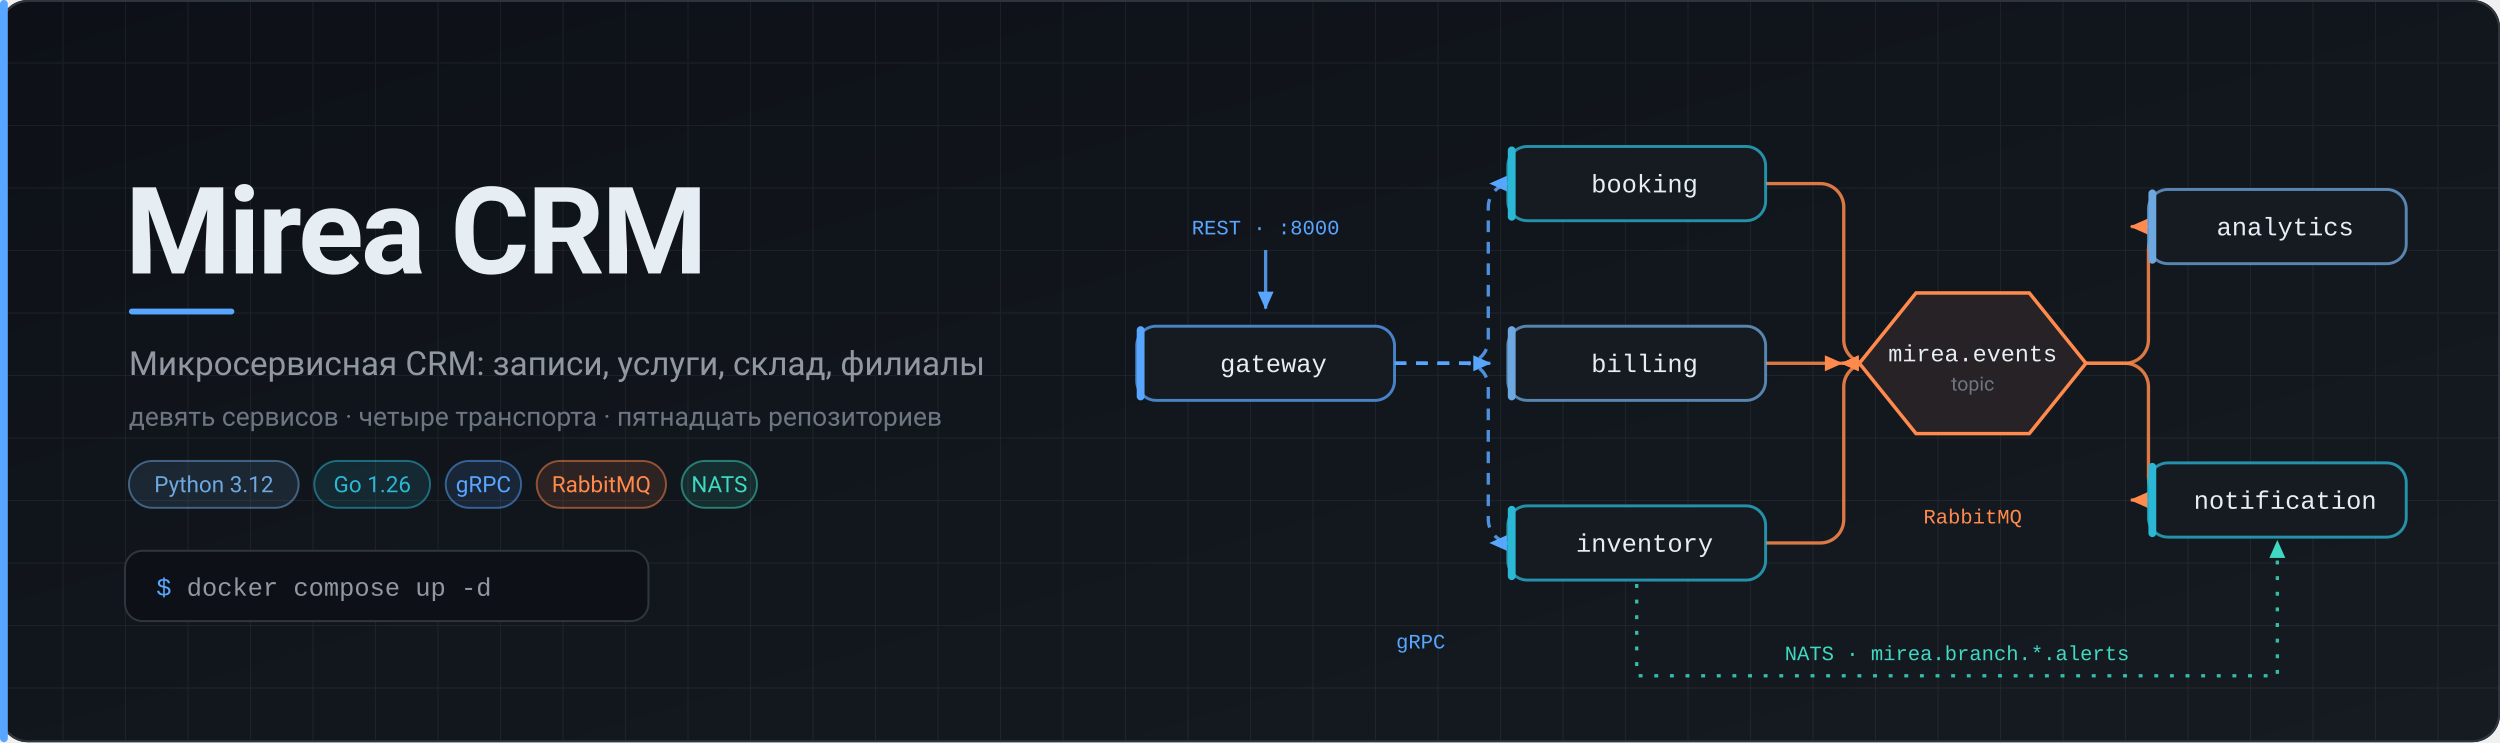
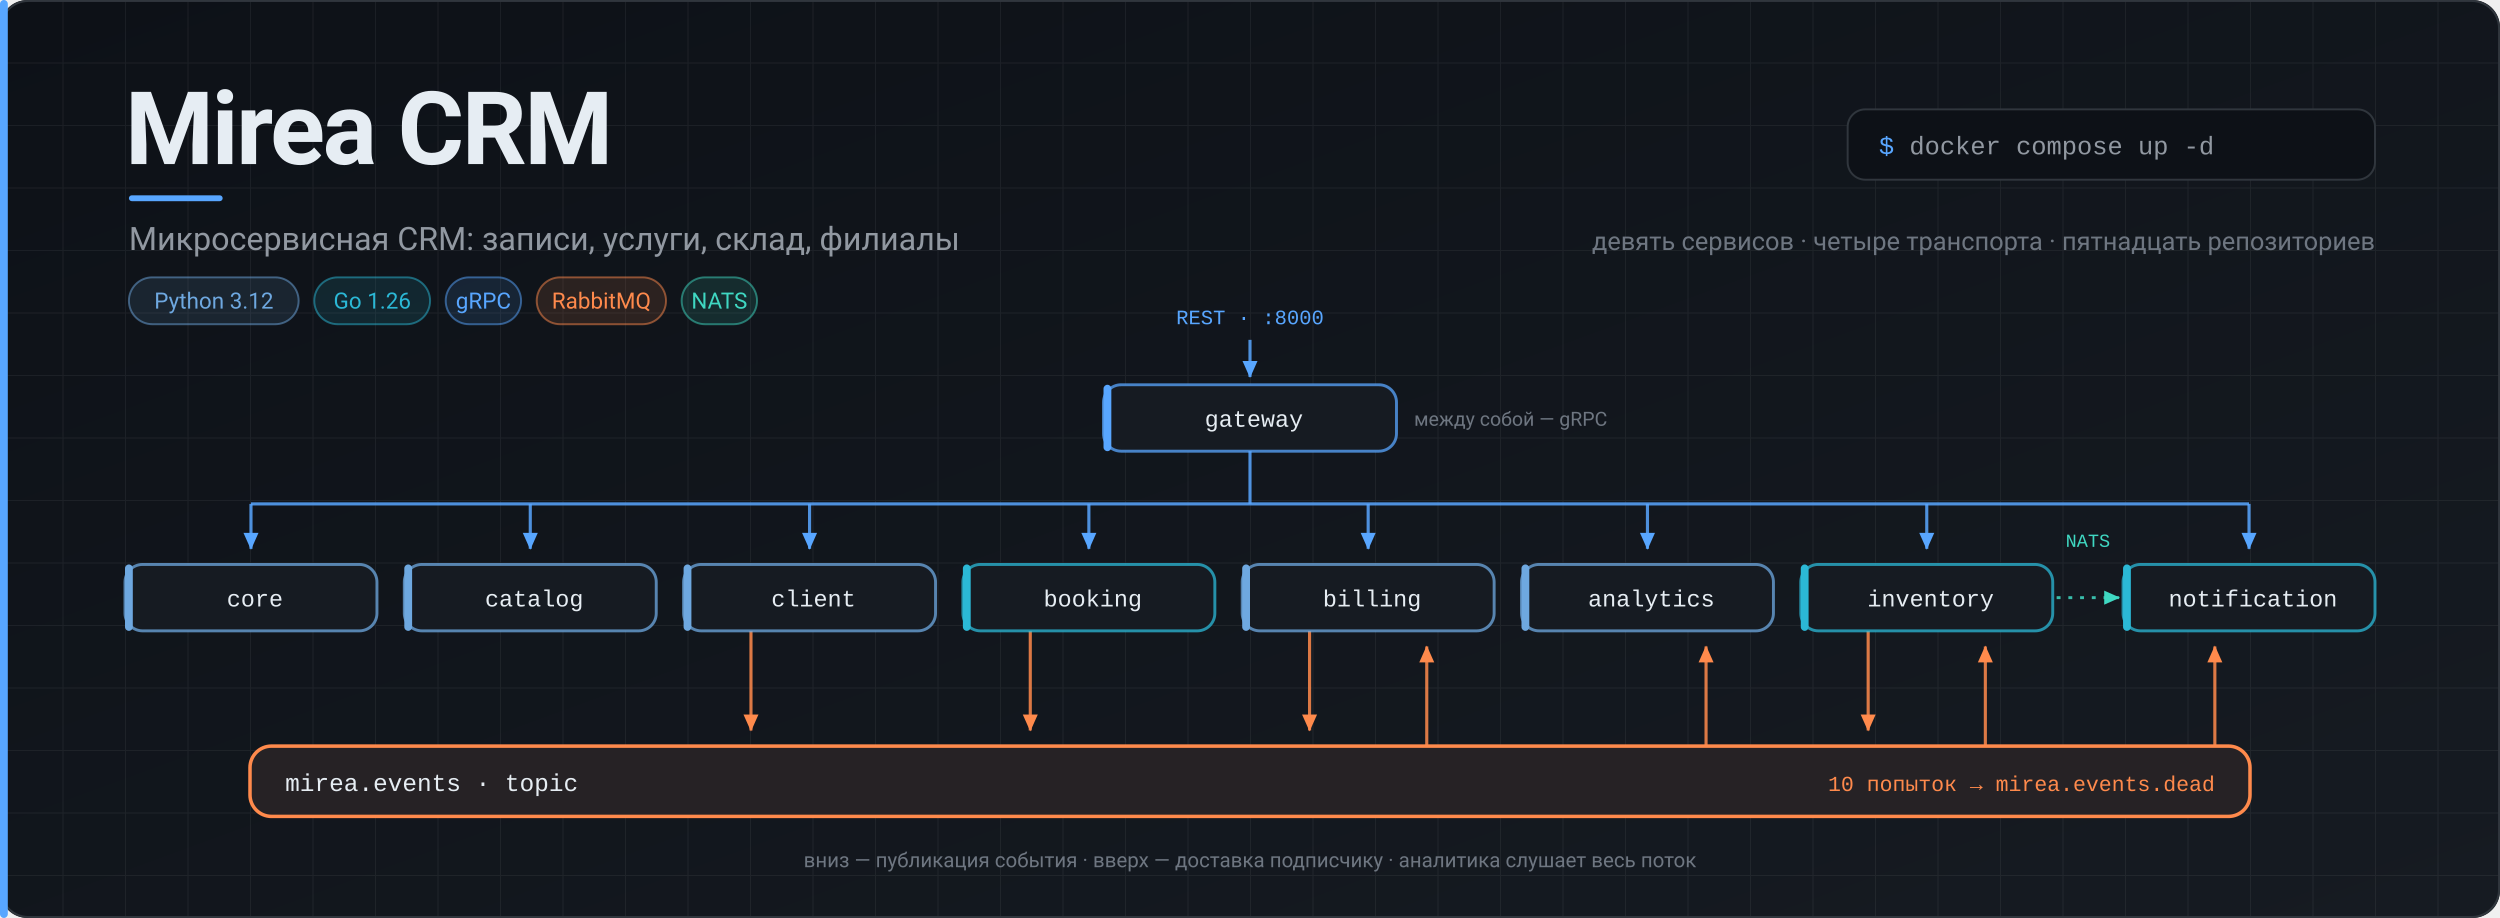
- <svg xmlns="http://www.w3.org/2000/svg" viewBox="0 0 1280 380" width="1280" height="380" role="img" aria-label="Mirea CRM — микросервисная CRM: записи, услуги, склад, филиалы">
+ <svg xmlns="http://www.w3.org/2000/svg" viewBox="0 0 1280 470" width="1280" height="470" role="img" aria-label="Mirea CRM — девять микросервисов, шлюз, шина событий и NATS">
  <defs>
    <linearGradient id="bg" x1="0" y1="0" x2="1" y2="1">
      <stop offset="0%" stop-color="#0d1117" />
      <stop offset="100%" stop-color="#161b22" />
    </linearGradient>
    <pattern id="grid" width="32" height="32" patternUnits="userSpaceOnUse">
      <path d="M 32 0 L 0 0 0 32" fill="none" stroke="#ffffff" stroke-opacity="0.055" stroke-width="1" />
    </pattern>
    <marker id="arrow-accent" viewBox="0 0 10 10" refX="8.5" refY="5" markerWidth="6" markerHeight="6" orient="auto-start-reverse">
      <path d="M 0 1 L 9 5 L 0 9 z" fill="#58a6ff" />
    </marker>
    <marker id="arrow-rabbit" viewBox="0 0 10 10" refX="8.5" refY="5" markerWidth="6" markerHeight="6" orient="auto-start-reverse">
      <path d="M 0 1 L 9 5 L 0 9 z" fill="#ff8a4c" />
    </marker>
    <marker id="arrow-nats" viewBox="0 0 10 10" refX="8.5" refY="5" markerWidth="6" markerHeight="6" orient="auto-start-reverse">
      <path d="M 0 1 L 9 5 L 0 9 z" fill="#3fd8c2" />
    </marker>
  </defs>
-   <rect width="1280" height="380" rx="14" fill="url(#bg)" />
-   <rect width="1280" height="380" rx="14" fill="url(#grid)" />
-   <rect x="0.5" y="0.5" width="1279" height="379" rx="14" fill="none" stroke="#30363d" />
-   <rect x="0" y="0" width="4" height="380" rx="2" fill="#58a6ff" />
-   <text x="64" y="140" font-family="ui-sans-serif,-apple-system,BlinkMacSystemFont,'Segoe UI',Roboto,'Helvetica Neue',Arial,'Noto Sans',sans-serif" font-size="62" font-weight="700" letter-spacing="-1.4" fill="#e6edf3">Mirea CRM</text>
-   <rect x="66" y="158" width="54" height="3" rx="1.5" fill="#58a6ff" />
-   <text x="66" y="192" font-family="ui-sans-serif,-apple-system,BlinkMacSystemFont,'Segoe UI',Roboto,'Helvetica Neue',Arial,'Noto Sans',sans-serif" font-size="17" fill="#9198a1">Микросервисная CRM: записи, услуги, склад, филиалы</text>
-   <text x="66" y="218" font-family="ui-sans-serif,-apple-system,BlinkMacSystemFont,'Segoe UI',Roboto,'Helvetica Neue',Arial,'Noto Sans',sans-serif" font-size="13.5" fill="#6e7681">девять сервисов · четыре транспорта · пятнадцать репозиториев</text>
-   <g>
-     <rect x="66.0" y="236" width="86.9" height="24" rx="12" fill="#6ea8e0" fill-opacity="0.12" stroke="#6ea8e0" stroke-opacity="0.5" />
-     <text x="109.5" y="252" font-family="ui-sans-serif,-apple-system,BlinkMacSystemFont,'Segoe UI',Roboto,'Helvetica Neue',Arial,'Noto Sans',sans-serif" font-size="11.5" fill="#6ea8e0" text-anchor="middle">Python 3.12</text>
-   </g>
-   <g>
-     <rect x="160.9" y="236" width="59.3" height="24" rx="12" fill="#2bb8d6" fill-opacity="0.12" stroke="#2bb8d6" stroke-opacity="0.5" />
-     <text x="190.6" y="252" font-family="ui-sans-serif,-apple-system,BlinkMacSystemFont,'Segoe UI',Roboto,'Helvetica Neue',Arial,'Noto Sans',sans-serif" font-size="11.5" fill="#2bb8d6" text-anchor="middle">Go 1.26</text>
-   </g>
-   <g>
-     <rect x="228.2" y="236" width="38.6" height="24" rx="12" fill="#58a6ff" fill-opacity="0.12" stroke="#58a6ff" stroke-opacity="0.5" />
-     <text x="247.5" y="252" font-family="ui-sans-serif,-apple-system,BlinkMacSystemFont,'Segoe UI',Roboto,'Helvetica Neue',Arial,'Noto Sans',sans-serif" font-size="11.5" fill="#58a6ff" text-anchor="middle">gRPC</text>
-   </g>
-   <g>
-     <rect x="274.8" y="236" width="66.2" height="24" rx="12" fill="#ff8a4c" fill-opacity="0.12" stroke="#ff8a4c" stroke-opacity="0.5" />
-     <text x="307.9" y="252" font-family="ui-sans-serif,-apple-system,BlinkMacSystemFont,'Segoe UI',Roboto,'Helvetica Neue',Arial,'Noto Sans',sans-serif" font-size="11.5" fill="#ff8a4c" text-anchor="middle">RabbitMQ</text>
-   </g>
-   <g>
-     <rect x="349.0" y="236" width="38.6" height="24" rx="12" fill="#3fd8c2" fill-opacity="0.12" stroke="#3fd8c2" stroke-opacity="0.5" />
-     <text x="368.3" y="252" font-family="ui-sans-serif,-apple-system,BlinkMacSystemFont,'Segoe UI',Roboto,'Helvetica Neue',Arial,'Noto Sans',sans-serif" font-size="11.5" fill="#3fd8c2" text-anchor="middle">NATS</text>
-   </g>
-   <g>
-     <rect x="64" y="282" width="268" height="36" rx="9" fill="#0d1117" stroke="#30363d" />
-     <text x="80" y="305" font-family="ui-monospace,SFMono-Regular,'SF Mono',Menlo,Consolas,'Liberation Mono',monospace" font-size="13" fill="#9198a1">
+   <rect width="1280" height="470" rx="14" fill="url(#bg)" />
+   <rect width="1280" height="470" rx="14" fill="url(#grid)" />
+   <rect x="0.5" y="0.5" width="1279" height="469" rx="14" fill="none" stroke="#30363d" />
+   <rect x="0" y="0" width="4" height="470" rx="2" fill="#58a6ff" />
+   <text x="64" y="84" font-family="ui-sans-serif,-apple-system,BlinkMacSystemFont,'Segoe UI',Roboto,'Helvetica Neue',Arial,'Noto Sans',sans-serif" font-size="52" font-weight="700" letter-spacing="-1.2" fill="#e6edf3">Mirea CRM</text>
+   <rect x="66" y="100" width="48" height="3" rx="1.5" fill="#58a6ff" />
+   <text x="66" y="128" font-family="ui-sans-serif,-apple-system,BlinkMacSystemFont,'Segoe UI',Roboto,'Helvetica Neue',Arial,'Noto Sans',sans-serif" font-size="16.5" fill="#9198a1">Микросервисная CRM: записи, услуги, склад, филиалы</text>
+   <g>
+     <rect x="66.0" y="142" width="86.9" height="24" rx="12" fill="#6ea8e0" fill-opacity="0.12" stroke="#6ea8e0" stroke-opacity="0.5" />
+     <text x="109.5" y="158" font-family="ui-sans-serif,-apple-system,BlinkMacSystemFont,'Segoe UI',Roboto,'Helvetica Neue',Arial,'Noto Sans',sans-serif" font-size="11.5" fill="#6ea8e0" text-anchor="middle">Python 3.12</text>
+   </g>
+   <g>
+     <rect x="160.9" y="142" width="59.3" height="24" rx="12" fill="#2bb8d6" fill-opacity="0.12" stroke="#2bb8d6" stroke-opacity="0.5" />
+     <text x="190.6" y="158" font-family="ui-sans-serif,-apple-system,BlinkMacSystemFont,'Segoe UI',Roboto,'Helvetica Neue',Arial,'Noto Sans',sans-serif" font-size="11.5" fill="#2bb8d6" text-anchor="middle">Go 1.26</text>
+   </g>
+   <g>
+     <rect x="228.2" y="142" width="38.6" height="24" rx="12" fill="#58a6ff" fill-opacity="0.12" stroke="#58a6ff" stroke-opacity="0.5" />
+     <text x="247.5" y="158" font-family="ui-sans-serif,-apple-system,BlinkMacSystemFont,'Segoe UI',Roboto,'Helvetica Neue',Arial,'Noto Sans',sans-serif" font-size="11.5" fill="#58a6ff" text-anchor="middle">gRPC</text>
+   </g>
+   <g>
+     <rect x="274.8" y="142" width="66.2" height="24" rx="12" fill="#ff8a4c" fill-opacity="0.12" stroke="#ff8a4c" stroke-opacity="0.5" />
+     <text x="307.9" y="158" font-family="ui-sans-serif,-apple-system,BlinkMacSystemFont,'Segoe UI',Roboto,'Helvetica Neue',Arial,'Noto Sans',sans-serif" font-size="11.5" fill="#ff8a4c" text-anchor="middle">RabbitMQ</text>
+   </g>
+   <g>
+     <rect x="349.0" y="142" width="38.6" height="24" rx="12" fill="#3fd8c2" fill-opacity="0.12" stroke="#3fd8c2" stroke-opacity="0.5" />
+     <text x="368.3" y="158" font-family="ui-sans-serif,-apple-system,BlinkMacSystemFont,'Segoe UI',Roboto,'Helvetica Neue',Arial,'Noto Sans',sans-serif" font-size="11.5" fill="#3fd8c2" text-anchor="middle">NATS</text>
+   </g>
+   <g>
+     <rect x="946" y="56" width="270" height="36" rx="9" fill="#0d1117" stroke="#30363d" />
+     <text x="962" y="79" font-family="ui-monospace,SFMono-Regular,'SF Mono',Menlo,Consolas,'Liberation Mono',monospace" font-size="13" fill="#9198a1">
      <tspan fill="#58a6ff">$</tspan> docker compose up -d</text>
  </g>
-   <path d="M 648 128 L 648 158" fill="none" stroke="#58a6ff" stroke-opacity="0.85" stroke-width="1.7" marker-end="url(#arrow-accent)" />
-   <circle r="3.4" fill="#58a6ff" opacity="0">
-     <animateMotion path="M 648 128 L 648 158" dur="1.8s" begin="0s" repeatCount="indefinite" />
+   <text x="1216" y="128" font-family="ui-sans-serif,-apple-system,BlinkMacSystemFont,'Segoe UI',Roboto,'Helvetica Neue',Arial,'Noto Sans',sans-serif" font-size="13" fill="#6e7681" text-anchor="end">девять сервисов · четыре транспорта · пятнадцать репозиториев</text>
+   <path d="M 640 174 L 640 193" fill="none" stroke="#58a6ff" stroke-opacity="0.85" stroke-width="1.6" marker-end="url(#arrow-accent)" />
+   <circle r="3.2" fill="#58a6ff" opacity="0">
+     <animateMotion path="M 640 174 L 640 193" dur="1.8s" begin="0s" repeatCount="indefinite" />
    <animate attributeName="opacity" values="0;1;1;0" keyTimes="0;0.1;0.9;1" dur="1.8s" begin="0s" repeatCount="indefinite" />
  </circle>
-   <circle r="3.4" fill="#58a6ff" opacity="0">
-     <animateMotion path="M 648 128 L 648 158" dur="1.8s" begin="1.2s" repeatCount="indefinite" />
+   <circle r="3.2" fill="#58a6ff" opacity="0">
+     <animateMotion path="M 640 174 L 640 193" dur="1.8s" begin="1.2s" repeatCount="indefinite" />
    <animate attributeName="opacity" values="0;1;1;0" keyTimes="0;0.1;0.9;1" dur="1.8s" begin="1.2s" repeatCount="indefinite" />
  </circle>
-   <text x="648" y="120" font-family="ui-monospace,SFMono-Regular,'SF Mono',Menlo,Consolas,'Liberation Mono',monospace" font-size="10.5" fill="#58a6ff" text-anchor="middle">REST · :8000</text>
-   <path d="M 714.0 186 L 750 186 A 12 12 0 0 0 762 174 L 762 106 A 12 12 0 0 1 774 94 L 763.0 94" fill="none" stroke="#58a6ff" stroke-opacity="0.85" stroke-width="1.7" stroke-dasharray="6 5" marker-end="url(#arrow-accent)" />
-   <circle r="3.4" fill="#58a6ff" opacity="0">
-     <animateMotion path="M 714.0 186 L 750 186 A 12 12 0 0 0 762 174 L 762 106 A 12 12 0 0 1 774 94 L 763.0 94" dur="2.6s" begin="0.4s" repeatCount="indefinite" />
-     <animate attributeName="opacity" values="0;1;1;0" keyTimes="0;0.1;0.9;1" dur="2.6s" begin="0.4s" repeatCount="indefinite" />
-   </circle>
-   <path d="M 714.0 186 L 763.0 186" fill="none" stroke="#58a6ff" stroke-opacity="0.85" stroke-width="1.7" stroke-dasharray="6 5" marker-end="url(#arrow-accent)" />
-   <circle r="3.4" fill="#58a6ff" opacity="0">
-     <animateMotion path="M 714.0 186 L 763.0 186" dur="2.6s" begin="1.2s" repeatCount="indefinite" />
-     <animate attributeName="opacity" values="0;1;1;0" keyTimes="0;0.1;0.9;1" dur="2.6s" begin="1.2s" repeatCount="indefinite" />
-   </circle>
-   <path d="M 714.0 186 L 750 186 A 12 12 0 0 1 762 198 L 762 266 A 12 12 0 0 0 774 278 L 763.0 278" fill="none" stroke="#58a6ff" stroke-opacity="0.85" stroke-width="1.7" stroke-dasharray="6 5" marker-end="url(#arrow-accent)" />
-   <circle r="3.4" fill="#58a6ff" opacity="0">
-     <animateMotion path="M 714.0 186 L 750 186 A 12 12 0 0 1 762 198 L 762 266 A 12 12 0 0 0 774 278 L 763.0 278" dur="2.6s" begin="2.0s" repeatCount="indefinite" />
-     <animate attributeName="opacity" values="0;1;1;0" keyTimes="0;0.1;0.9;1" dur="2.6s" begin="2.0s" repeatCount="indefinite" />
-   </circle>
-   <text x="740" y="332" font-family="ui-monospace,SFMono-Regular,'SF Mono',Menlo,Consolas,'Liberation Mono',monospace" font-size="10.5" fill="#58a6ff" text-anchor="end">gRPC</text>
-   <path d="M 904.0 94 L 932 94 A 12 12 0 0 1 944 106 L 944 174 A 12 12 0 0 0 956 186 L 943 186" fill="none" stroke="#ff8a4c" stroke-opacity="0.85" stroke-width="1.7" marker-end="url(#arrow-rabbit)" />
-   <circle r="3.4" fill="#ff8a4c" opacity="0">
-     <animateMotion path="M 904.0 94 L 932 94 A 12 12 0 0 1 944 106 L 944 174 A 12 12 0 0 0 956 186 L 943 186" dur="2.4s" begin="0.2s" repeatCount="indefinite" />
+   <text x="640" y="166" font-family="ui-monospace,SFMono-Regular,'SF Mono',Menlo,Consolas,'Liberation Mono',monospace" font-size="10.5" fill="#58a6ff" text-anchor="middle">REST · :8000</text>
+   <g>
+     <rect x="565.0" y="197.0" width="150" height="34" rx="9" fill="#161b22" stroke="#58a6ff" stroke-opacity="0.75" stroke-width="1.5" />
+     <rect x="565.0" y="197.0" width="4" height="34" rx="2" fill="#58a6ff" />
+     <text x="642.0" y="218.5" font-family="ui-monospace,SFMono-Regular,'SF Mono',Menlo,Consolas,'Liberation Mono',monospace" font-size="12" fill="#e6edf3" text-anchor="middle">gateway</text>
+   </g>
+   <text x="724" y="218" font-family="ui-sans-serif,-apple-system,BlinkMacSystemFont,'Segoe UI',Roboto,'Helvetica Neue',Arial,'Noto Sans',sans-serif" font-size="10" fill="#6e7681" text-anchor="start">между собой — gRPC</text>
+   <path d="M 640 231 L 640 258" fill="none" stroke="#58a6ff" stroke-opacity="0.85" stroke-width="1.6" />
+   <path d="M 128.5 258 L 1151.5 258" fill="none" stroke="#58a6ff" stroke-opacity="0.85" stroke-width="1.6" />
+   <path d="M 128.5 258 L 128.5 281.0" fill="none" stroke="#58a6ff" stroke-opacity="0.85" stroke-width="1.6" marker-end="url(#arrow-accent)" />
+   <circle r="3.2" fill="#58a6ff" opacity="0">
+     <animateMotion path="M 128.5 258 L 128.5 281.0" dur="2.4s" begin="0.2s" repeatCount="indefinite" />
    <animate attributeName="opacity" values="0;1;1;0" keyTimes="0;0.1;0.9;1" dur="2.4s" begin="0.2s" repeatCount="indefinite" />
  </circle>
-   <path d="M 904.0 186 L 943 186" fill="none" stroke="#ff8a4c" stroke-opacity="0.85" stroke-width="1.7" marker-end="url(#arrow-rabbit)" />
-   <circle r="3.4" fill="#ff8a4c" opacity="0">
-     <animateMotion path="M 904.0 186 L 943 186" dur="2.4s" begin="0.9s" repeatCount="indefinite" />
+   <path d="M 271.5 258 L 271.5 281.0" fill="none" stroke="#58a6ff" stroke-opacity="0.85" stroke-width="1.6" marker-end="url(#arrow-accent)" />
+   <circle r="3.2" fill="#58a6ff" opacity="0">
+     <animateMotion path="M 271.5 258 L 271.5 281.0" dur="2.4s" begin="0.55s" repeatCount="indefinite" />
+     <animate attributeName="opacity" values="0;1;1;0" keyTimes="0;0.1;0.9;1" dur="2.4s" begin="0.55s" repeatCount="indefinite" />
+   </circle>
+   <path d="M 414.5 258 L 414.5 281.0" fill="none" stroke="#58a6ff" stroke-opacity="0.85" stroke-width="1.6" marker-end="url(#arrow-accent)" />
+   <circle r="3.2" fill="#58a6ff" opacity="0">
+     <animateMotion path="M 414.5 258 L 414.5 281.0" dur="2.4s" begin="0.9s" repeatCount="indefinite" />
    <animate attributeName="opacity" values="0;1;1;0" keyTimes="0;0.1;0.9;1" dur="2.4s" begin="0.9s" repeatCount="indefinite" />
  </circle>
-   <path d="M 904.0 278 L 932 278 A 12 12 0 0 0 944 266 L 944 198 A 12 12 0 0 1 956 186 L 943 186" fill="none" stroke="#ff8a4c" stroke-opacity="0.85" stroke-width="1.7" marker-end="url(#arrow-rabbit)" />
-   <circle r="3.4" fill="#ff8a4c" opacity="0">
-     <animateMotion path="M 904.0 278 L 932 278 A 12 12 0 0 0 944 266 L 944 198 A 12 12 0 0 1 956 186 L 943 186" dur="2.4s" begin="1.6s" repeatCount="indefinite" />
+   <path d="M 557.5 258 L 557.5 281.0" fill="none" stroke="#58a6ff" stroke-opacity="0.85" stroke-width="1.6" marker-end="url(#arrow-accent)" />
+   <circle r="3.2" fill="#58a6ff" opacity="0">
+     <animateMotion path="M 557.5 258 L 557.5 281.0" dur="2.4s" begin="1.25s" repeatCount="indefinite" />
+     <animate attributeName="opacity" values="0;1;1;0" keyTimes="0;0.1;0.9;1" dur="2.4s" begin="1.25s" repeatCount="indefinite" />
+   </circle>
+   <path d="M 700.5 258 L 700.5 281.0" fill="none" stroke="#58a6ff" stroke-opacity="0.85" stroke-width="1.6" marker-end="url(#arrow-accent)" />
+   <circle r="3.2" fill="#58a6ff" opacity="0">
+     <animateMotion path="M 700.5 258 L 700.5 281.0" dur="2.4s" begin="1.6s" repeatCount="indefinite" />
    <animate attributeName="opacity" values="0;1;1;0" keyTimes="0;0.1;0.9;1" dur="2.4s" begin="1.6s" repeatCount="indefinite" />
  </circle>
-   <path d="M 1068 186 L 1088 186 A 12 12 0 0 0 1100 174 L 1100 128 A 12 12 0 0 1 1112 116 L 1091.0 116" fill="none" stroke="#ff8a4c" stroke-opacity="0.85" stroke-width="1.7" marker-end="url(#arrow-rabbit)" />
-   <circle r="3.4" fill="#ff8a4c" opacity="0">
-     <animateMotion path="M 1068 186 L 1088 186 A 12 12 0 0 0 1100 174 L 1100 128 A 12 12 0 0 1 1112 116 L 1091.0 116" dur="2.4s" begin="0.8s" repeatCount="indefinite" />
-     <animate attributeName="opacity" values="0;1;1;0" keyTimes="0;0.1;0.9;1" dur="2.4s" begin="0.8s" repeatCount="indefinite" />
-   </circle>
-   <path d="M 1068 186 L 1088 186 A 12 12 0 0 1 1100 198 L 1100 244 A 12 12 0 0 0 1112 256 L 1091.0 256" fill="none" stroke="#ff8a4c" stroke-opacity="0.85" stroke-width="1.7" marker-end="url(#arrow-rabbit)" />
-   <circle r="3.4" fill="#ff8a4c" opacity="0">
-     <animateMotion path="M 1068 186 L 1088 186 A 12 12 0 0 1 1100 198 L 1100 244 A 12 12 0 0 0 1112 256 L 1091.0 256" dur="2.4s" begin="1.5s" repeatCount="indefinite" />
-     <animate attributeName="opacity" values="0;1;1;0" keyTimes="0;0.1;0.9;1" dur="2.4s" begin="1.5s" repeatCount="indefinite" />
-   </circle>
-   <text x="1010" y="268" font-family="ui-monospace,SFMono-Regular,'SF Mono',Menlo,Consolas,'Liberation Mono',monospace" font-size="10.5" fill="#ff8a4c" text-anchor="middle">RabbitMQ</text>
-   <path d="M 838 299 L 838 346 L 1166 346 L 1166 277" fill="none" stroke="#3fd8c2" stroke-opacity="0.85" stroke-width="1.7" stroke-dasharray="2 6" marker-end="url(#arrow-nats)" />
-   <circle r="3.4" fill="#3fd8c2" opacity="0">
-     <animateMotion path="M 838 299 L 838 346 L 1166 346 L 1166 277" dur="3.2s" begin="0.5s" repeatCount="indefinite" />
-     <animate attributeName="opacity" values="0;1;1;0" keyTimes="0;0.1;0.9;1" dur="3.2s" begin="0.5s" repeatCount="indefinite" />
-   </circle>
-   <text x="1002" y="338" font-family="ui-monospace,SFMono-Regular,'SF Mono',Menlo,Consolas,'Liberation Mono',monospace" font-size="10.5" fill="#3fd8c2" text-anchor="middle">NATS · mirea.branch.*.alerts</text>
-   <g>
-     <polygon points="981.0,150.0 1039.0,150.0 1068.0,186.0 1039.0,222.0 981.0,222.0 952.0,186.0" fill="#161b22" stroke="#ff8a4c" stroke-width="1.8" />
-     <polygon points="981.0,150.0 1039.0,150.0 1068.0,186.0 1039.0,222.0 981.0,222.0 952.0,186.0" fill="#ff8a4c" opacity="0.07">
-       <animate attributeName="opacity" values="0.05;0.18;0.05" dur="3.4s" repeatCount="indefinite" />
-     </polygon>
-     <text x="1010" y="185" font-family="ui-monospace,SFMono-Regular,'SF Mono',Menlo,Consolas,'Liberation Mono',monospace" font-size="12" fill="#e6edf3" text-anchor="middle">mirea.events</text>
-     <text x="1010" y="200" font-family="ui-sans-serif,-apple-system,BlinkMacSystemFont,'Segoe UI',Roboto,'Helvetica Neue',Arial,'Noto Sans',sans-serif" font-size="10" fill="#6e7681" text-anchor="middle">topic</text>
-   </g>
-   <g>
-     <rect x="582.0" y="167.0" width="132" height="38" rx="10" fill="#161b22" stroke="#58a6ff" stroke-opacity="0.75" stroke-width="1.5" />
-     <rect x="582.0" y="167.0" width="4" height="38" rx="2" fill="#58a6ff" />
-     <text x="652" y="190.5" font-family="ui-monospace,SFMono-Regular,'SF Mono',Menlo,Consolas,'Liberation Mono',monospace" font-size="13" fill="#e6edf3" text-anchor="middle">gateway</text>
-   </g>
-   <g>
-     <rect x="772.0" y="75.0" width="132" height="38" rx="10" fill="#161b22" stroke="#2bb8d6" stroke-opacity="0.75" stroke-width="1.5" />
-     <rect x="772.0" y="75.0" width="4" height="38" rx="2" fill="#2bb8d6" />
-     <text x="842" y="98.5" font-family="ui-monospace,SFMono-Regular,'SF Mono',Menlo,Consolas,'Liberation Mono',monospace" font-size="13" fill="#e6edf3" text-anchor="middle">booking</text>
-   </g>
-   <g>
-     <rect x="772.0" y="167.0" width="132" height="38" rx="10" fill="#161b22" stroke="#6ea8e0" stroke-opacity="0.75" stroke-width="1.5" />
-     <rect x="772.0" y="167.0" width="4" height="38" rx="2" fill="#6ea8e0" />
-     <text x="842" y="190.5" font-family="ui-monospace,SFMono-Regular,'SF Mono',Menlo,Consolas,'Liberation Mono',monospace" font-size="13" fill="#e6edf3" text-anchor="middle">billing</text>
-   </g>
-   <g>
-     <rect x="772.0" y="259.0" width="132" height="38" rx="10" fill="#161b22" stroke="#2bb8d6" stroke-opacity="0.75" stroke-width="1.5" />
-     <rect x="772.0" y="259.0" width="4" height="38" rx="2" fill="#2bb8d6" />
-     <text x="842" y="282.5" font-family="ui-monospace,SFMono-Regular,'SF Mono',Menlo,Consolas,'Liberation Mono',monospace" font-size="13" fill="#e6edf3" text-anchor="middle">inventory</text>
-   </g>
-   <g>
-     <rect x="1100.0" y="97.0" width="132" height="38" rx="10" fill="#161b22" stroke="#6ea8e0" stroke-opacity="0.75" stroke-width="1.5" />
-     <rect x="1100.0" y="97.0" width="4" height="38" rx="2" fill="#6ea8e0" />
-     <text x="1170" y="120.5" font-family="ui-monospace,SFMono-Regular,'SF Mono',Menlo,Consolas,'Liberation Mono',monospace" font-size="13" fill="#e6edf3" text-anchor="middle">analytics</text>
-   </g>
-   <g>
-     <rect x="1100.0" y="237.0" width="132" height="38" rx="10" fill="#161b22" stroke="#2bb8d6" stroke-opacity="0.75" stroke-width="1.5" />
-     <rect x="1100.0" y="237.0" width="4" height="38" rx="2" fill="#2bb8d6" />
-     <text x="1170" y="260.5" font-family="ui-monospace,SFMono-Regular,'SF Mono',Menlo,Consolas,'Liberation Mono',monospace" font-size="13" fill="#e6edf3" text-anchor="middle">notification</text>
+   <path d="M 843.5 258 L 843.5 281.0" fill="none" stroke="#58a6ff" stroke-opacity="0.85" stroke-width="1.6" marker-end="url(#arrow-accent)" />
+   <circle r="3.2" fill="#58a6ff" opacity="0">
+     <animateMotion path="M 843.5 258 L 843.5 281.0" dur="2.4s" begin="1.95s" repeatCount="indefinite" />
+     <animate attributeName="opacity" values="0;1;1;0" keyTimes="0;0.1;0.9;1" dur="2.4s" begin="1.95s" repeatCount="indefinite" />
+   </circle>
+   <path d="M 986.5 258 L 986.5 281.0" fill="none" stroke="#58a6ff" stroke-opacity="0.85" stroke-width="1.6" marker-end="url(#arrow-accent)" />
+   <circle r="3.2" fill="#58a6ff" opacity="0">
+     <animateMotion path="M 986.5 258 L 986.5 281.0" dur="2.4s" begin="2.3s" repeatCount="indefinite" />
+     <animate attributeName="opacity" values="0;1;1;0" keyTimes="0;0.1;0.9;1" dur="2.4s" begin="2.3s" repeatCount="indefinite" />
+   </circle>
+   <path d="M 1151.5 258 L 1151.5 281.0" fill="none" stroke="#58a6ff" stroke-opacity="0.85" stroke-width="1.6" marker-end="url(#arrow-accent)" />
+   <circle r="3.2" fill="#58a6ff" opacity="0">
+     <animateMotion path="M 1151.5 258 L 1151.5 281.0" dur="2.4s" begin="2.65s" repeatCount="indefinite" />
+     <animate attributeName="opacity" values="0;1;1;0" keyTimes="0;0.1;0.9;1" dur="2.4s" begin="2.65s" repeatCount="indefinite" />
+   </circle>
+   <path d="M 384.5 323.0 L 384.5 374" fill="none" stroke="#ff8a4c" stroke-opacity="0.85" stroke-width="1.6" marker-end="url(#arrow-rabbit)" />
+   <circle r="3.2" fill="#ff8a4c" opacity="0">
+     <animateMotion path="M 384.5 323.0 L 384.5 374" dur="2.2s" begin="0.3s" repeatCount="indefinite" />
+     <animate attributeName="opacity" values="0;1;1;0" keyTimes="0;0.1;0.9;1" dur="2.2s" begin="0.3s" repeatCount="indefinite" />
+   </circle>
+   <path d="M 527.5 323.0 L 527.5 374" fill="none" stroke="#ff8a4c" stroke-opacity="0.85" stroke-width="1.6" marker-end="url(#arrow-rabbit)" />
+   <circle r="3.2" fill="#ff8a4c" opacity="0">
+     <animateMotion path="M 527.5 323.0 L 527.5 374" dur="2.2s" begin="0.9s" repeatCount="indefinite" />
+     <animate attributeName="opacity" values="0;1;1;0" keyTimes="0;0.1;0.9;1" dur="2.2s" begin="0.9s" repeatCount="indefinite" />
+   </circle>
+   <path d="M 670.5 323.0 L 670.5 374" fill="none" stroke="#ff8a4c" stroke-opacity="0.85" stroke-width="1.6" marker-end="url(#arrow-rabbit)" />
+   <circle r="3.2" fill="#ff8a4c" opacity="0">
+     <animateMotion path="M 670.5 323.0 L 670.5 374" dur="2.2s" begin="1.5s" repeatCount="indefinite" />
+     <animate attributeName="opacity" values="0;1;1;0" keyTimes="0;0.1;0.9;1" dur="2.2s" begin="1.5s" repeatCount="indefinite" />
+   </circle>
+   <path d="M 956.5 323.0 L 956.5 374" fill="none" stroke="#ff8a4c" stroke-opacity="0.85" stroke-width="1.6" marker-end="url(#arrow-rabbit)" />
+   <circle r="3.2" fill="#ff8a4c" opacity="0">
+     <animateMotion path="M 956.5 323.0 L 956.5 374" dur="2.2s" begin="2.1s" repeatCount="indefinite" />
+     <animate attributeName="opacity" values="0;1;1;0" keyTimes="0;0.1;0.9;1" dur="2.2s" begin="2.1s" repeatCount="indefinite" />
+   </circle>
+   <path d="M 730.5 382 L 730.5 331.0" fill="none" stroke="#ff8a4c" stroke-opacity="0.85" stroke-width="1.6" marker-end="url(#arrow-rabbit)" />
+   <circle r="3.2" fill="#ff8a4c" opacity="0">
+     <animateMotion path="M 730.5 382 L 730.5 331.0" dur="2.2s" begin="0.9s" repeatCount="indefinite" />
+     <animate attributeName="opacity" values="0;1;1;0" keyTimes="0;0.1;0.9;1" dur="2.2s" begin="0.9s" repeatCount="indefinite" />
+   </circle>
+   <path d="M 873.5 382 L 873.5 331.0" fill="none" stroke="#ff8a4c" stroke-opacity="0.85" stroke-width="1.6" marker-end="url(#arrow-rabbit)" />
+   <circle r="3.2" fill="#ff8a4c" opacity="0">
+     <animateMotion path="M 873.5 382 L 873.5 331.0" dur="2.2s" begin="1.5s" repeatCount="indefinite" />
+     <animate attributeName="opacity" values="0;1;1;0" keyTimes="0;0.1;0.9;1" dur="2.2s" begin="1.5s" repeatCount="indefinite" />
+   </circle>
+   <path d="M 1016.5 382 L 1016.5 331.0" fill="none" stroke="#ff8a4c" stroke-opacity="0.85" stroke-width="1.6" marker-end="url(#arrow-rabbit)" />
+   <circle r="3.2" fill="#ff8a4c" opacity="0">
+     <animateMotion path="M 1016.5 382 L 1016.5 331.0" dur="2.2s" begin="2.1s" repeatCount="indefinite" />
+     <animate attributeName="opacity" values="0;1;1;0" keyTimes="0;0.1;0.9;1" dur="2.2s" begin="2.1s" repeatCount="indefinite" />
+   </circle>
+   <path d="M 1134 382 L 1134 331.0" fill="none" stroke="#ff8a4c" stroke-opacity="0.85" stroke-width="1.6" marker-end="url(#arrow-rabbit)" />
+   <circle r="3.2" fill="#ff8a4c" opacity="0">
+     <animateMotion path="M 1134 382 L 1134 331.0" dur="2.2s" begin="2.7s" repeatCount="indefinite" />
+     <animate attributeName="opacity" values="0;1;1;0" keyTimes="0;0.1;0.9;1" dur="2.2s" begin="2.7s" repeatCount="indefinite" />
+   </circle>
+   <path d="M 1053.0 306 L 1085.0 306" fill="none" stroke="#3fd8c2" stroke-opacity="0.85" stroke-width="1.5" stroke-dasharray="2 4" marker-end="url(#arrow-nats)" />
+   <text x="1069.0" y="280" font-family="ui-monospace,SFMono-Regular,'SF Mono',Menlo,Consolas,'Liberation Mono',monospace" font-size="9.5" fill="#3fd8c2" text-anchor="middle">NATS</text>
+   <rect x="128" y="382" width="1024" height="36" rx="11" fill="#161b22" stroke="#ff8a4c" stroke-width="1.8" />
+   <rect x="128" y="382" width="1024" height="36" rx="11" fill="#ff8a4c" opacity="0.07">
+     <animate attributeName="opacity" values="0.05;0.15;0.05" dur="3.6s" repeatCount="indefinite" />
+   </rect>
+   <text x="146" y="405" font-family="ui-monospace,SFMono-Regular,'SF Mono',Menlo,Consolas,'Liberation Mono',monospace" font-size="12.5" fill="#e6edf3" text-anchor="start">mirea.events · topic</text>
+   <text x="1134" y="405" font-family="ui-monospace,SFMono-Regular,'SF Mono',Menlo,Consolas,'Liberation Mono',monospace" font-size="11" fill="#ff8a4c" text-anchor="end">10 попыток → mirea.events.dead</text>
+   <text x="640" y="444" font-family="ui-sans-serif,-apple-system,BlinkMacSystemFont,'Segoe UI',Roboto,'Helvetica Neue',Arial,'Noto Sans',sans-serif" font-size="10.5" fill="#6e7681" text-anchor="middle">вниз — публикация события · вверх — доставка подписчику · аналитика слушает весь поток</text>
+   <g>
+     <rect x="64.0" y="289.0" width="129" height="34" rx="9" fill="#161b22" stroke="#6ea8e0" stroke-opacity="0.75" stroke-width="1.5" />
+     <rect x="64.0" y="289.0" width="4" height="34" rx="2" fill="#6ea8e0" />
+     <text x="130.5" y="310.5" font-family="ui-monospace,SFMono-Regular,'SF Mono',Menlo,Consolas,'Liberation Mono',monospace" font-size="12" fill="#e6edf3" text-anchor="middle">core</text>
+   </g>
+   <g>
+     <rect x="207.0" y="289.0" width="129" height="34" rx="9" fill="#161b22" stroke="#6ea8e0" stroke-opacity="0.75" stroke-width="1.5" />
+     <rect x="207.0" y="289.0" width="4" height="34" rx="2" fill="#6ea8e0" />
+     <text x="273.5" y="310.5" font-family="ui-monospace,SFMono-Regular,'SF Mono',Menlo,Consolas,'Liberation Mono',monospace" font-size="12" fill="#e6edf3" text-anchor="middle">catalog</text>
+   </g>
+   <g>
+     <rect x="350.0" y="289.0" width="129" height="34" rx="9" fill="#161b22" stroke="#6ea8e0" stroke-opacity="0.75" stroke-width="1.5" />
+     <rect x="350.0" y="289.0" width="4" height="34" rx="2" fill="#6ea8e0" />
+     <text x="416.5" y="310.5" font-family="ui-monospace,SFMono-Regular,'SF Mono',Menlo,Consolas,'Liberation Mono',monospace" font-size="12" fill="#e6edf3" text-anchor="middle">client</text>
+   </g>
+   <g>
+     <rect x="493.0" y="289.0" width="129" height="34" rx="9" fill="#161b22" stroke="#2bb8d6" stroke-opacity="0.75" stroke-width="1.5" />
+     <rect x="493.0" y="289.0" width="4" height="34" rx="2" fill="#2bb8d6" />
+     <text x="559.5" y="310.5" font-family="ui-monospace,SFMono-Regular,'SF Mono',Menlo,Consolas,'Liberation Mono',monospace" font-size="12" fill="#e6edf3" text-anchor="middle">booking</text>
+   </g>
+   <g>
+     <rect x="636.0" y="289.0" width="129" height="34" rx="9" fill="#161b22" stroke="#6ea8e0" stroke-opacity="0.75" stroke-width="1.5" />
+     <rect x="636.0" y="289.0" width="4" height="34" rx="2" fill="#6ea8e0" />
+     <text x="702.5" y="310.5" font-family="ui-monospace,SFMono-Regular,'SF Mono',Menlo,Consolas,'Liberation Mono',monospace" font-size="12" fill="#e6edf3" text-anchor="middle">billing</text>
+   </g>
+   <g>
+     <rect x="779.0" y="289.0" width="129" height="34" rx="9" fill="#161b22" stroke="#6ea8e0" stroke-opacity="0.75" stroke-width="1.5" />
+     <rect x="779.0" y="289.0" width="4" height="34" rx="2" fill="#6ea8e0" />
+     <text x="845.5" y="310.5" font-family="ui-monospace,SFMono-Regular,'SF Mono',Menlo,Consolas,'Liberation Mono',monospace" font-size="12" fill="#e6edf3" text-anchor="middle">analytics</text>
+   </g>
+   <g>
+     <rect x="922.0" y="289.0" width="129" height="34" rx="9" fill="#161b22" stroke="#2bb8d6" stroke-opacity="0.75" stroke-width="1.5" />
+     <rect x="922.0" y="289.0" width="4" height="34" rx="2" fill="#2bb8d6" />
+     <text x="988.5" y="310.5" font-family="ui-monospace,SFMono-Regular,'SF Mono',Menlo,Consolas,'Liberation Mono',monospace" font-size="12" fill="#e6edf3" text-anchor="middle">inventory</text>
+   </g>
+   <g>
+     <rect x="1087.0" y="289.0" width="129" height="34" rx="9" fill="#161b22" stroke="#2bb8d6" stroke-opacity="0.75" stroke-width="1.5" />
+     <rect x="1087.0" y="289.0" width="4" height="34" rx="2" fill="#2bb8d6" />
+     <text x="1153.5" y="310.5" font-family="ui-monospace,SFMono-Regular,'SF Mono',Menlo,Consolas,'Liberation Mono',monospace" font-size="12" fill="#e6edf3" text-anchor="middle">notification</text>
  </g>
</svg>
